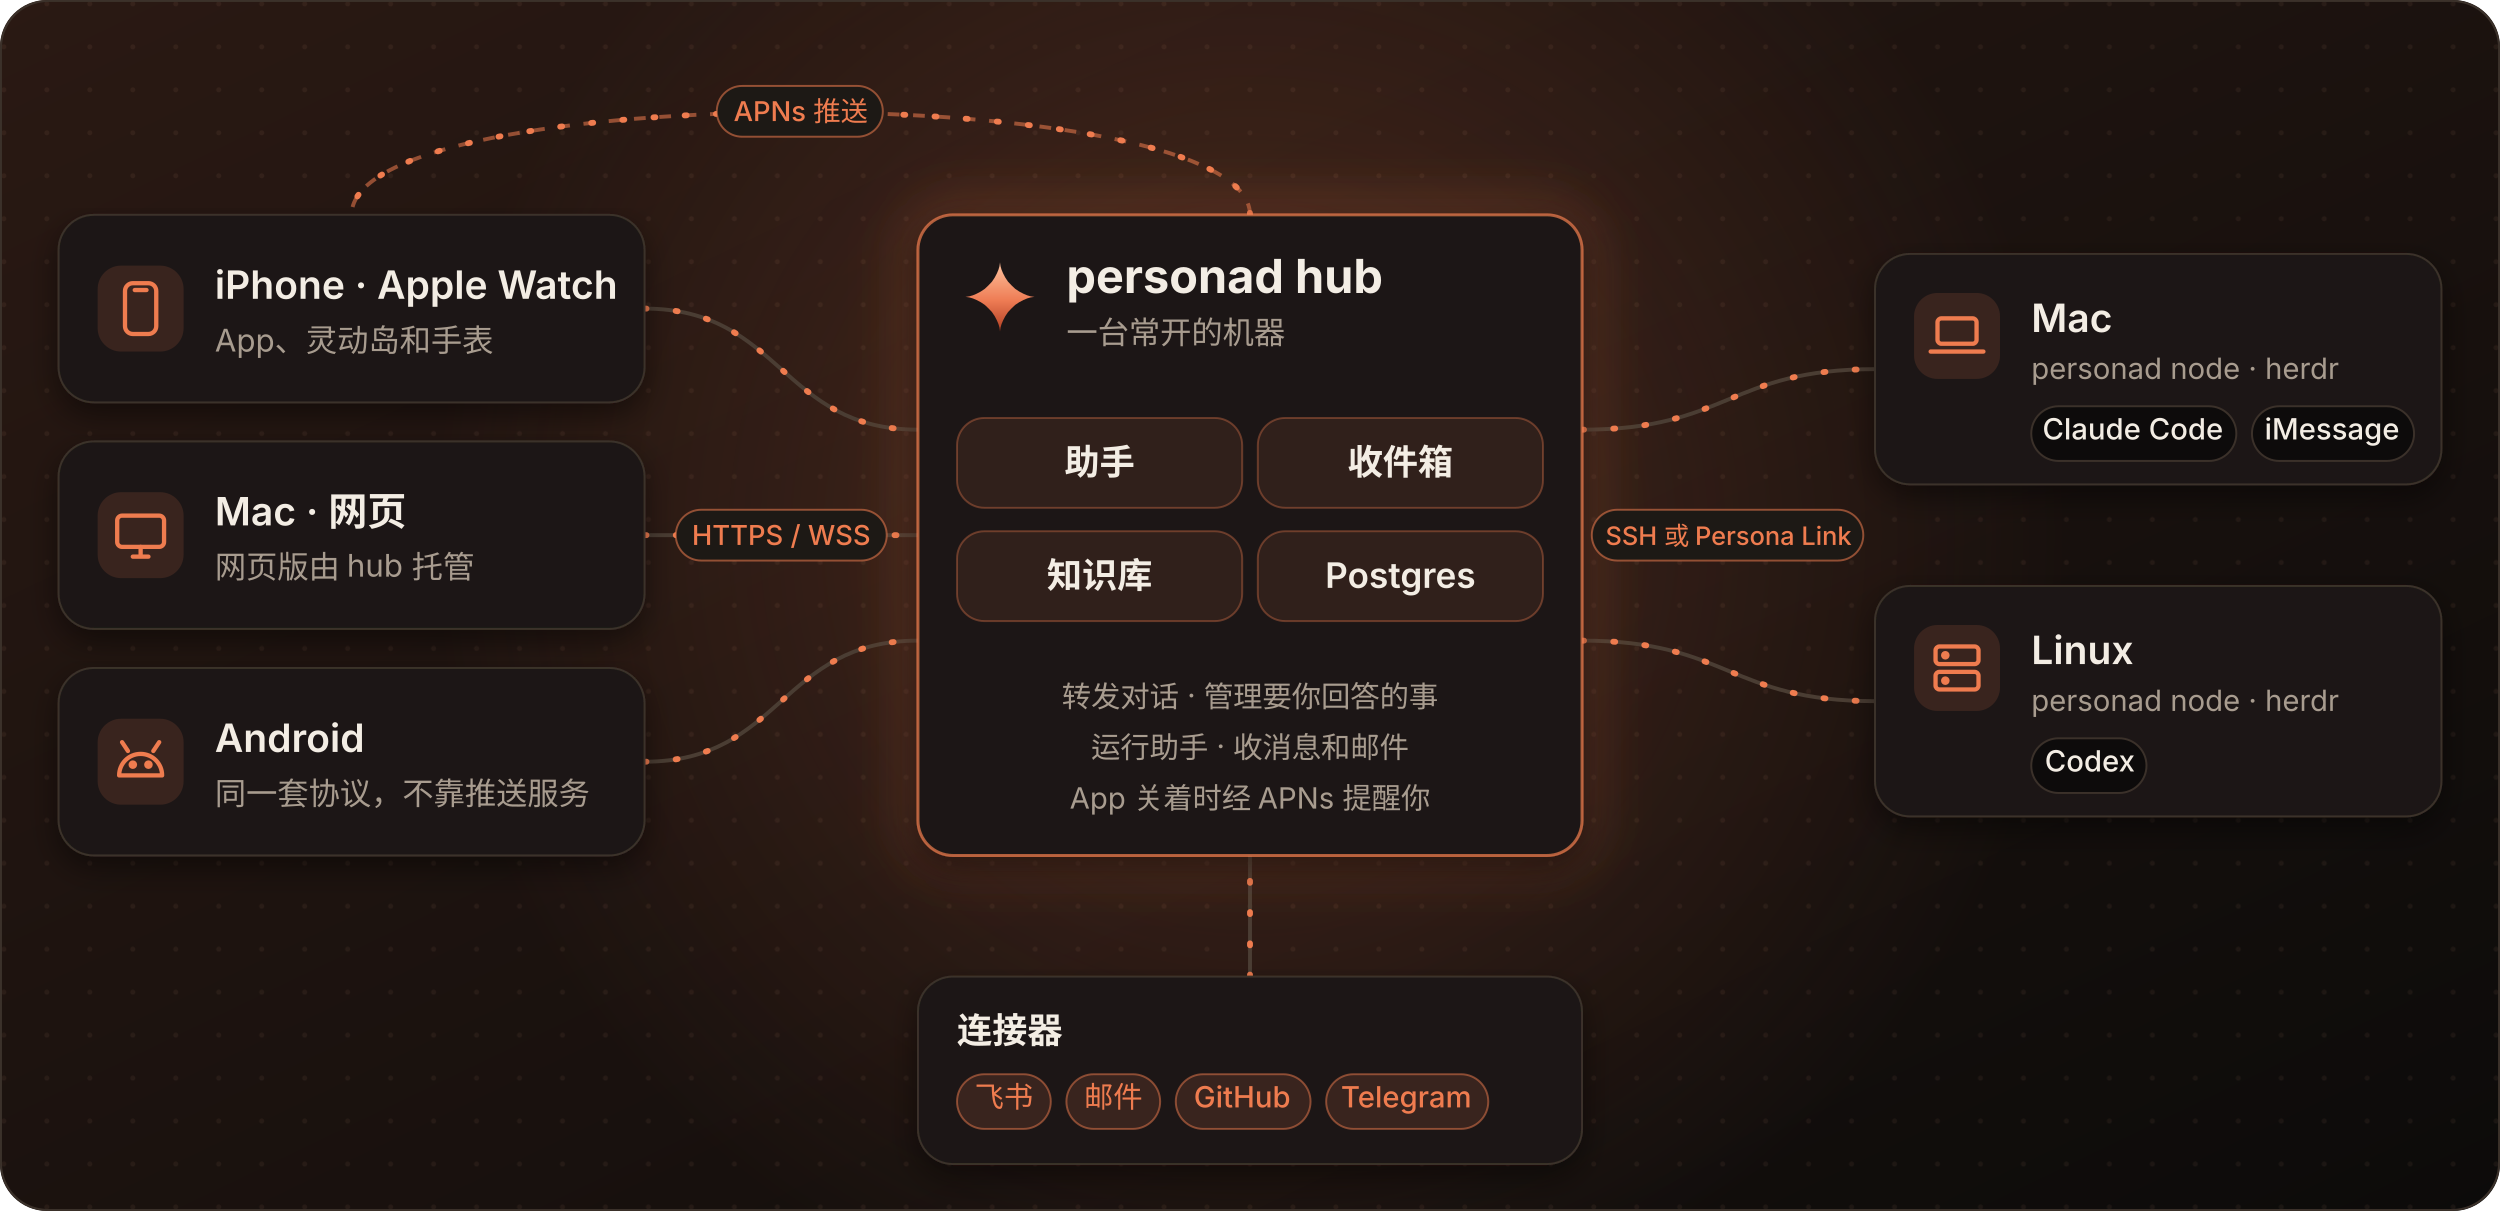
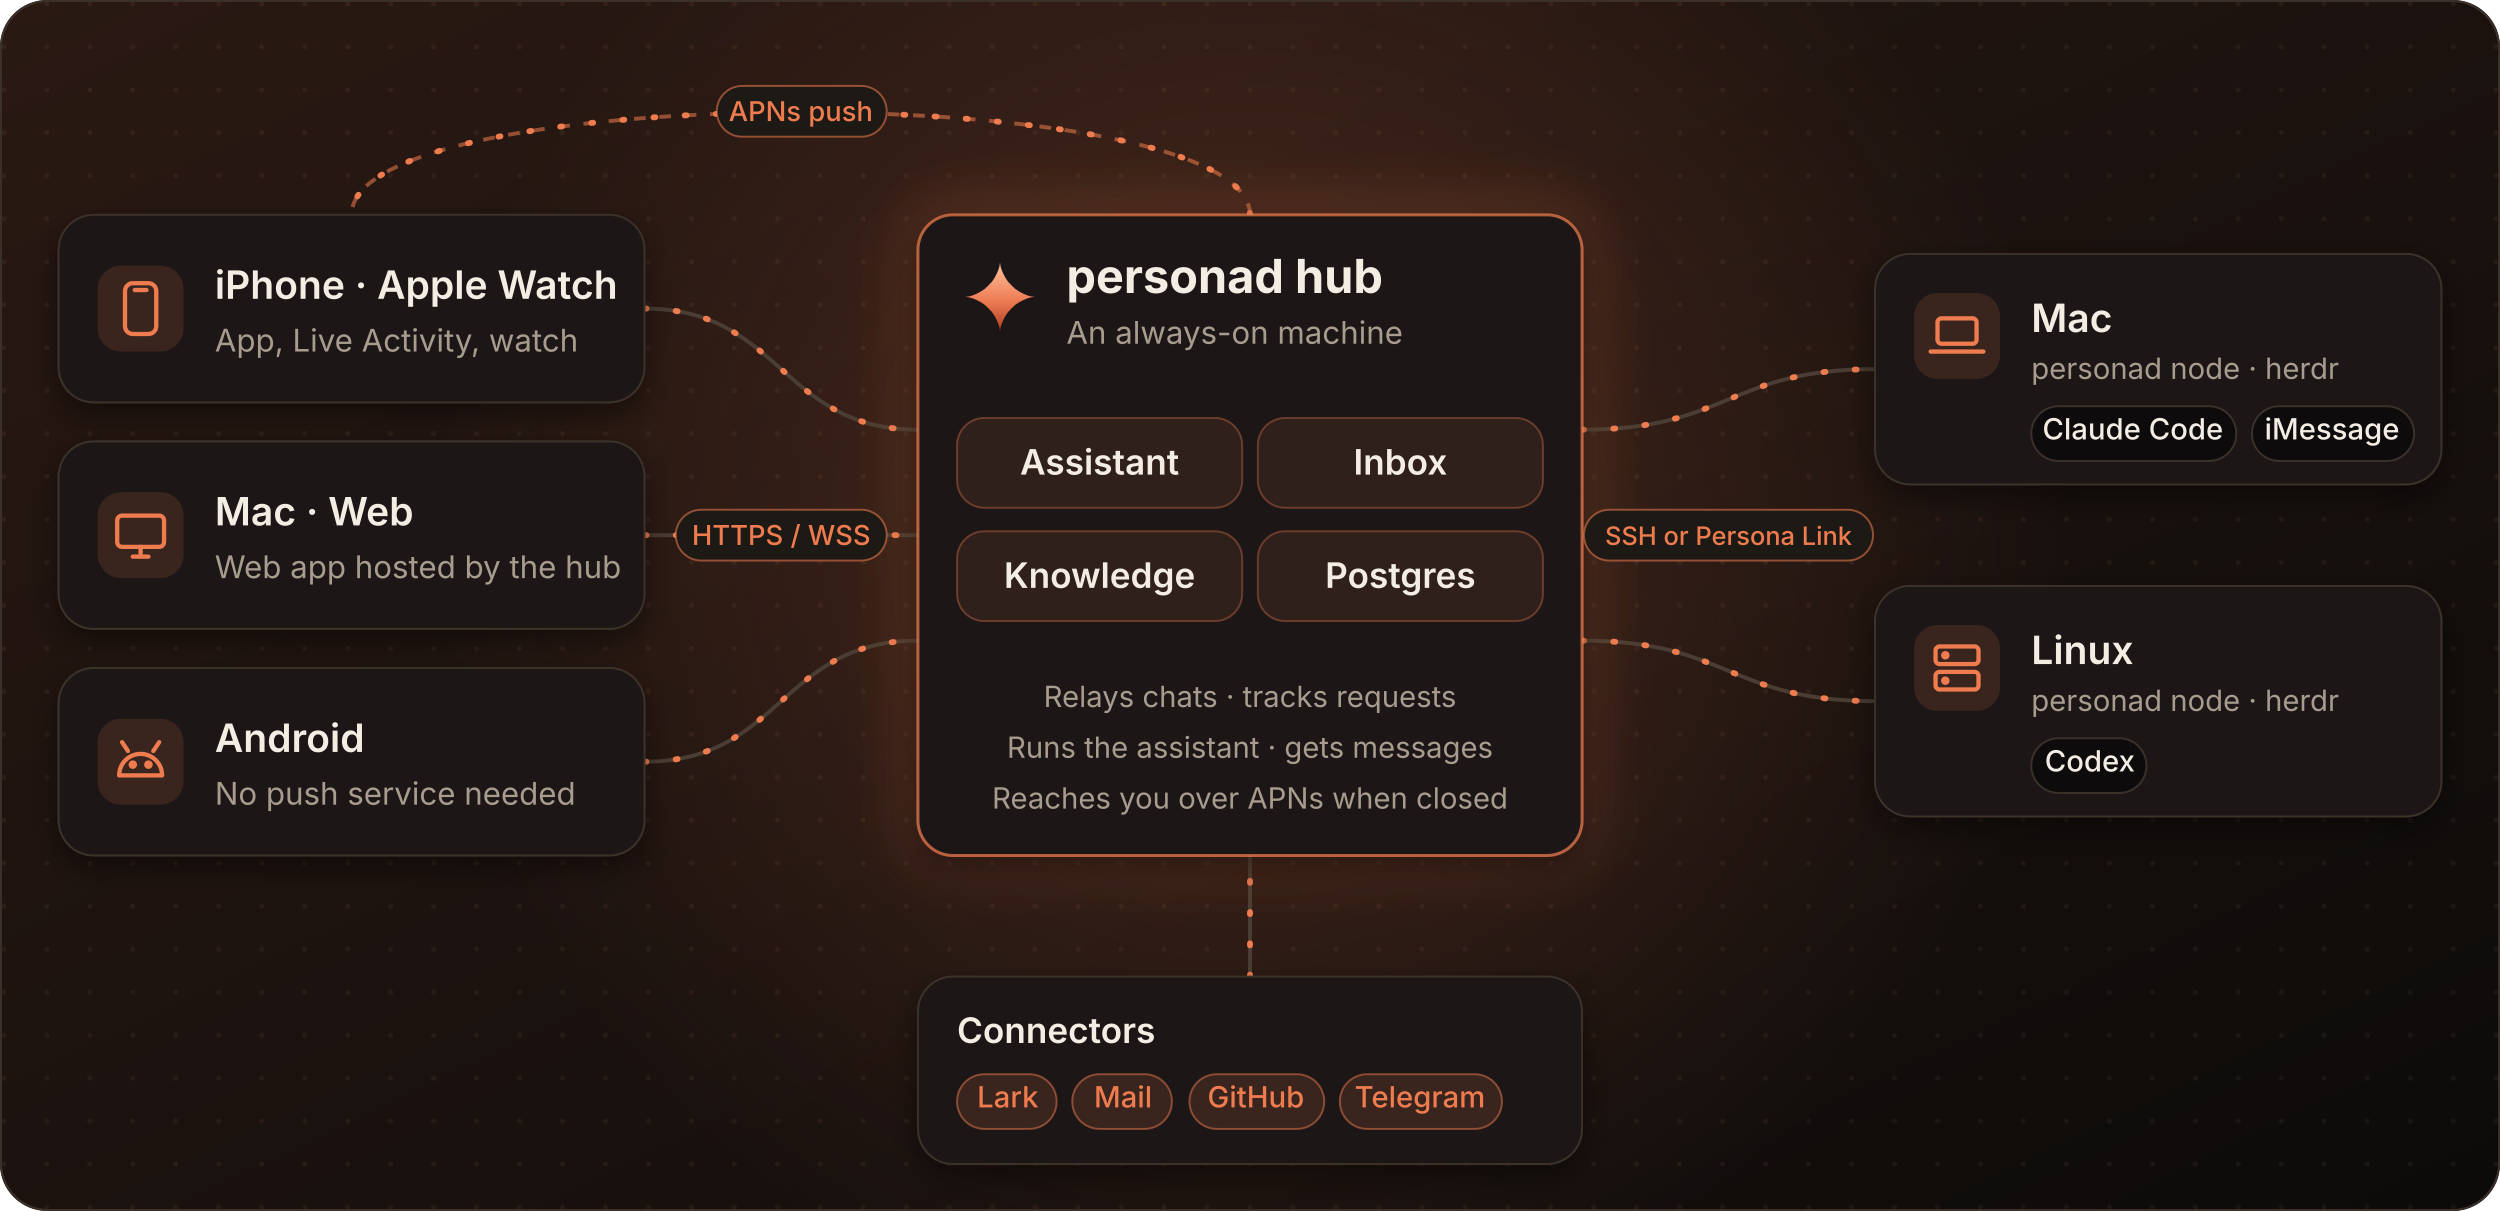
- <svg xmlns="http://www.w3.org/2000/svg" width="1280" height="620" viewBox="0 0 1280 620">
+ <svg xmlns="http://www.w3.org/2000/svg" width="1280" height="620" viewBox="0 0 1280 620" lang="en">
  <style>
  .flow { animation: flow 1.6s linear infinite; }
  .slow { animation-duration: 3.2s; }
  @keyframes flow { to { stroke-dashoffset: -32; } }
  @media (prefers-reduced-motion: reduce) { .flow { animation: none; } }
</style>
  <defs>
    <linearGradient id="bg" x1="0" y1="0" x2="1" y2="1">
      <stop offset="0" stop-color="#2a1913" />
      <stop offset="1" stop-color="#0c0b0a" />
    </linearGradient>
    <radialGradient id="halo" cx="640" cy="274" r="420" gradientUnits="userSpaceOnUse">
      <stop offset="0" stop-color="#ee7c54" stop-opacity="0.21" />
      <stop offset="1" stop-color="#ee7c54" stop-opacity="0" />
    </radialGradient>
    <linearGradient id="spark" x1="0" y1="0" x2="0" y2="1">
      <stop offset="0" stop-color="#ffc4a0" />
      <stop offset=".55" stop-color="#ee7c54" />
      <stop offset="1" stop-color="#b03e22" />
    </linearGradient>
    <pattern id="dots" width="22" height="22" patternUnits="userSpaceOnUse">
      <circle cx="2" cy="2" r="1.3" fill="#ffc4a0" fill-opacity="0.06" />
    </pattern>
    <filter id="shadow" x="-10%" y="-10%" width="120%" height="130%">
      <feDropShadow dx="0" dy="6" stdDeviation="8" flood-color="#000000" flood-opacity="0.45" />
    </filter>
    <filter id="glow" x="-20%" y="-20%" width="140%" height="140%">
      <feGaussianBlur stdDeviation="14" />
    </filter>
    <clipPath id="frame">
      <rect width="1280" height="620" rx="24" />
    </clipPath>
  </defs>
  <g clip-path="url(#frame)">
    <rect width="1280" height="620" fill="url(#bg)" />
    <rect width="1280" height="620" fill="url(#dots)" />
    <rect width="1280" height="620" fill="url(#halo)" />
    <path d="M330 158 C400 158 400 220 470 220" fill="none" stroke="#4a3d33" stroke-width="2" />
    <path class="flow" d="M330 158 C400 158 400 220 470 220" fill="none" stroke="#ef7c4f" stroke-width="3" stroke-linecap="round" stroke-dasharray="1 15" />
    <path d="M330 274 L470 274" fill="none" stroke="#4a3d33" stroke-width="2" />
    <path class="flow" d="M330 274 L470 274" fill="none" stroke="#ef7c4f" stroke-width="3" stroke-linecap="round" stroke-dasharray="1 15" />
    <path d="M330 390 C400 390 400 328 470 328" fill="none" stroke="#4a3d33" stroke-width="2" />
    <path class="flow" d="M330 390 C400 390 400 328 470 328" fill="none" stroke="#ef7c4f" stroke-width="3" stroke-linecap="round" stroke-dasharray="1 15" />
    <path d="M810 220 C885 220 885 189 960 189" fill="none" stroke="#4a3d33" stroke-width="2" />
    <path class="flow" d="M810 220 C885 220 885 189 960 189" fill="none" stroke="#ef7c4f" stroke-width="3" stroke-linecap="round" stroke-dasharray="1 15" />
    <path d="M810 328 C885 328 885 359 960 359" fill="none" stroke="#4a3d33" stroke-width="2" />
    <path class="flow" d="M810 328 C885 328 885 359 960 359" fill="none" stroke="#ef7c4f" stroke-width="3" stroke-linecap="round" stroke-dasharray="1 15" />
    <path d="M640 500 L640 438" fill="none" stroke="#4a3d33" stroke-width="2" />
    <path class="flow" d="M640 500 L640 438" fill="none" stroke="#ef7c4f" stroke-width="3" stroke-linecap="round" stroke-dasharray="1 15" />
    <path d="M640 110 C640 40 180 40 180 110" fill="none" stroke="#ef7c4f" stroke-opacity=".55" stroke-width="2" stroke-dasharray="6 7" />
    <path class="flow slow" d="M640 110 C640 40 180 40 180 110" fill="none" stroke="#ef7c4f" stroke-width="3" stroke-linecap="round" stroke-dasharray="1 15" />
    <rect x="30" y="110" width="300" height="96" rx="18" fill="#1d1915" stroke="#3b312a" stroke-width="1" stroke-opacity="1" filter="url(#shadow)" />
    <rect x="50" y="136" width="44" height="44" rx="12" fill="#ef7c4f" fill-opacity=".14" />
    <g transform="translate(72 158)" fill="none" stroke="#ef7c4f" stroke-width="2.2" stroke-linecap="round" stroke-linejoin="round" color="#ef7c4f">
      <rect x="-8" y="-13" width="16" height="26" rx="4" />
      <path d="M-3 -9.5h6" />
    </g>
    <text x="110" y="153" font-family="-apple-system, BlinkMacSystemFont, 'PingFang SC', 'Hiragino Sans GB', 'Microsoft YaHei', 'Noto Sans SC', sans-serif" font-size="20" font-weight="600" fill="#f3ede4" text-anchor="start">iPhone · Apple Watch</text>
-     <text x="110" y="180" font-family="-apple-system, BlinkMacSystemFont, 'PingFang SC', 'Hiragino Sans GB', 'Microsoft YaHei', 'Noto Sans SC', sans-serif" font-size="16" font-weight="400" fill="#a89c8f" text-anchor="start">App、灵动岛和手表</text>
+     <text x="110" y="180" font-family="-apple-system, BlinkMacSystemFont, 'PingFang SC', 'Hiragino Sans GB', 'Microsoft YaHei', 'Noto Sans SC', sans-serif" font-size="16" font-weight="400" fill="#a89c8f" text-anchor="start">App, Live Activity, watch</text>
    <rect x="30" y="226" width="300" height="96" rx="18" fill="#1d1915" stroke="#3b312a" stroke-width="1" stroke-opacity="1" filter="url(#shadow)" />
    <rect x="50" y="252" width="44" height="44" rx="12" fill="#ef7c4f" fill-opacity=".14" />
    <g transform="translate(72 274)" fill="none" stroke="#ef7c4f" stroke-width="2.2" stroke-linecap="round" stroke-linejoin="round" color="#ef7c4f">
      <rect x="-12" y="-10" width="24" height="16" rx="2.5" />
      <path d="M-4 11h8M0 6v5" />
    </g>
-     <text x="110" y="269" font-family="-apple-system, BlinkMacSystemFont, 'PingFang SC', 'Hiragino Sans GB', 'Microsoft YaHei', 'Noto Sans SC', sans-serif" font-size="20" font-weight="600" fill="#f3ede4" text-anchor="start">Mac · 网页</text>
-     <text x="110" y="296" font-family="-apple-system, BlinkMacSystemFont, 'PingFang SC', 'Hiragino Sans GB', 'Microsoft YaHei', 'Noto Sans SC', sans-serif" font-size="16" font-weight="400" fill="#a89c8f" text-anchor="start">网页版由 hub 托管</text>
+     <text x="110" y="269" font-family="-apple-system, BlinkMacSystemFont, 'PingFang SC', 'Hiragino Sans GB', 'Microsoft YaHei', 'Noto Sans SC', sans-serif" font-size="20" font-weight="600" fill="#f3ede4" text-anchor="start">Mac · Web</text>
+     <text x="110" y="296" font-family="-apple-system, BlinkMacSystemFont, 'PingFang SC', 'Hiragino Sans GB', 'Microsoft YaHei', 'Noto Sans SC', sans-serif" font-size="16" font-weight="400" fill="#a89c8f" text-anchor="start">Web app hosted by the hub</text>
    <rect x="30" y="342" width="300" height="96" rx="18" fill="#1d1915" stroke="#3b312a" stroke-width="1" stroke-opacity="1" filter="url(#shadow)" />
    <rect x="50" y="368" width="44" height="44" rx="12" fill="#ef7c4f" fill-opacity=".14" />
    <g transform="translate(72 390)" fill="none" stroke="#ef7c4f" stroke-width="2.2" stroke-linecap="round" stroke-linejoin="round" color="#ef7c4f">
      <path d="M-11 7a11 11 0 0 1 22 0z" />
      <path d="M-6.5 -5.5l-3 -4.5M6.5 -5.5l3 -4.5" />
      <circle cx="-4" cy="1.5" r="1.1" fill="currentColor" />
      <circle cx="4" cy="1.5" r="1.1" fill="currentColor" />
    </g>
    <text x="110" y="385" font-family="-apple-system, BlinkMacSystemFont, 'PingFang SC', 'Hiragino Sans GB', 'Microsoft YaHei', 'Noto Sans SC', sans-serif" font-size="20" font-weight="600" fill="#f3ede4" text-anchor="start">Android</text>
-     <text x="110" y="412" font-family="-apple-system, BlinkMacSystemFont, 'PingFang SC', 'Hiragino Sans GB', 'Microsoft YaHei', 'Noto Sans SC', sans-serif" font-size="16" font-weight="400" fill="#a89c8f" text-anchor="start">同一套协议，不靠推送服务</text>
+     <text x="110" y="412" font-family="-apple-system, BlinkMacSystemFont, 'PingFang SC', 'Hiragino Sans GB', 'Microsoft YaHei', 'Noto Sans SC', sans-serif" font-size="16" font-weight="400" fill="#a89c8f" text-anchor="start">No push service needed</text>
    <rect x="462" y="102" width="356" height="344" rx="24" fill="#ef7c4f" fill-opacity=".18" filter="url(#glow)" />
    <rect x="470" y="110" width="340" height="328" rx="18" fill="#1d1915" stroke="#ef7c4f" stroke-width="1.5" stroke-opacity="0.7" filter="url(#shadow)" />
    <path d="M530.0 152.0 L529.7 152.0 L528.9 152.1 L527.6 152.3 L525.9 152.8 L524.0 153.6 L521.9 154.7 L519.8 156.1 L517.9 157.9 L516.1 159.8 L514.7 161.9 L513.6 164.0 L512.8 165.9 L512.3 167.6 L512.1 168.9 L512.0 169.7 L512.0 170.0 L512.0 169.7 L511.9 168.9 L511.7 167.6 L511.2 165.9 L510.4 164.0 L509.3 161.9 L507.9 159.8 L506.1 157.9 L504.2 156.1 L502.1 154.7 L500.0 153.6 L498.1 152.8 L496.4 152.3 L495.1 152.1 L494.3 152.0 L494.0 152.0 L494.3 152.0 L495.1 151.9 L496.4 151.7 L498.1 151.2 L500.0 150.4 L502.1 149.3 L504.2 147.9 L506.1 146.1 L507.9 144.2 L509.3 142.1 L510.4 140.0 L511.2 138.1 L511.7 136.4 L511.9 135.1 L512.0 134.3 L512.0 134.0 L512.0 134.3 L512.1 135.1 L512.3 136.4 L512.8 138.1 L513.6 140.0 L514.7 142.1 L516.1 144.2 L517.9 146.1 L519.8 147.9 L521.9 149.3 L524.0 150.4 L525.9 151.2 L527.6 151.7 L528.9 151.9 L529.7 152.0 Z" fill="url(#spark)" />
    <text x="546" y="150" font-family="-apple-system, BlinkMacSystemFont, 'PingFang SC', 'Hiragino Sans GB', 'Microsoft YaHei', 'Noto Sans SC', sans-serif" font-size="24" font-weight="700" fill="#f3ede4" text-anchor="start">personad hub</text>
-     <text x="546" y="176" font-family="-apple-system, BlinkMacSystemFont, 'PingFang SC', 'Hiragino Sans GB', 'Microsoft YaHei', 'Noto Sans SC', sans-serif" font-size="16" font-weight="400" fill="#a89c8f" text-anchor="start">一台常开的机器</text>
+     <text x="546" y="176" font-family="-apple-system, BlinkMacSystemFont, 'PingFang SC', 'Hiragino Sans GB', 'Microsoft YaHei', 'Noto Sans SC', sans-serif" font-size="16" font-weight="400" fill="#a89c8f" text-anchor="start">An always-on machine</text>
    <rect x="490" y="214" width="146" height="46" rx="14" fill="#ef7c4f" fill-opacity=".10" stroke="#ef7c4f" stroke-opacity=".35" />
-     <text x="563" y="243" font-family="-apple-system, BlinkMacSystemFont, 'PingFang SC', 'Hiragino Sans GB', 'Microsoft YaHei', 'Noto Sans SC', sans-serif" font-size="18" font-weight="600" fill="#f3ede4" text-anchor="middle">助手</text>
+     <text x="563" y="243" font-family="-apple-system, BlinkMacSystemFont, 'PingFang SC', 'Hiragino Sans GB', 'Microsoft YaHei', 'Noto Sans SC', sans-serif" font-size="18" font-weight="600" fill="#f3ede4" text-anchor="middle">Assistant</text>
    <rect x="644" y="214" width="146" height="46" rx="14" fill="#ef7c4f" fill-opacity=".10" stroke="#ef7c4f" stroke-opacity=".35" />
-     <text x="717" y="243" font-family="-apple-system, BlinkMacSystemFont, 'PingFang SC', 'Hiragino Sans GB', 'Microsoft YaHei', 'Noto Sans SC', sans-serif" font-size="18" font-weight="600" fill="#f3ede4" text-anchor="middle">收件箱</text>
+     <text x="717" y="243" font-family="-apple-system, BlinkMacSystemFont, 'PingFang SC', 'Hiragino Sans GB', 'Microsoft YaHei', 'Noto Sans SC', sans-serif" font-size="18" font-weight="600" fill="#f3ede4" text-anchor="middle">Inbox</text>
    <rect x="490" y="272" width="146" height="46" rx="14" fill="#ef7c4f" fill-opacity=".10" stroke="#ef7c4f" stroke-opacity=".35" />
-     <text x="563" y="301" font-family="-apple-system, BlinkMacSystemFont, 'PingFang SC', 'Hiragino Sans GB', 'Microsoft YaHei', 'Noto Sans SC', sans-serif" font-size="18" font-weight="600" fill="#f3ede4" text-anchor="middle">知识库</text>
+     <text x="563" y="301" font-family="-apple-system, BlinkMacSystemFont, 'PingFang SC', 'Hiragino Sans GB', 'Microsoft YaHei', 'Noto Sans SC', sans-serif" font-size="18" font-weight="600" fill="#f3ede4" text-anchor="middle">Knowledge</text>
    <rect x="644" y="272" width="146" height="46" rx="14" fill="#ef7c4f" fill-opacity=".10" stroke="#ef7c4f" stroke-opacity=".35" />
    <text x="717" y="301" font-family="-apple-system, BlinkMacSystemFont, 'PingFang SC', 'Hiragino Sans GB', 'Microsoft YaHei', 'Noto Sans SC', sans-serif" font-size="18" font-weight="600" fill="#f3ede4" text-anchor="middle">Postgres</text>
-     <text x="640" y="362" font-family="-apple-system, BlinkMacSystemFont, 'PingFang SC', 'Hiragino Sans GB', 'Microsoft YaHei', 'Noto Sans SC', sans-serif" font-size="15" font-weight="400" fill="#a89c8f" text-anchor="middle">转发对话 · 管理要你回答的事</text>
-     <text x="640" y="388" font-family="-apple-system, BlinkMacSystemFont, 'PingFang SC', 'Hiragino Sans GB', 'Microsoft YaHei', 'Noto Sans SC', sans-serif" font-size="15" font-weight="400" fill="#a89c8f" text-anchor="middle">运行助手 · 收消息和邮件</text>
-     <text x="640" y="414" font-family="-apple-system, BlinkMacSystemFont, 'PingFang SC', 'Hiragino Sans GB', 'Microsoft YaHei', 'Noto Sans SC', sans-serif" font-size="15" font-weight="400" fill="#a89c8f" text-anchor="middle">App 关着时经 APNs 提醒你</text>
+     <text x="640" y="362" font-family="-apple-system, BlinkMacSystemFont, 'PingFang SC', 'Hiragino Sans GB', 'Microsoft YaHei', 'Noto Sans SC', sans-serif" font-size="15" font-weight="400" fill="#a89c8f" text-anchor="middle">Relays chats · tracks requests</text>
+     <text x="640" y="388" font-family="-apple-system, BlinkMacSystemFont, 'PingFang SC', 'Hiragino Sans GB', 'Microsoft YaHei', 'Noto Sans SC', sans-serif" font-size="15" font-weight="400" fill="#a89c8f" text-anchor="middle">Runs the assistant · gets messages</text>
+     <text x="640" y="414" font-family="-apple-system, BlinkMacSystemFont, 'PingFang SC', 'Hiragino Sans GB', 'Microsoft YaHei', 'Noto Sans SC', sans-serif" font-size="15" font-weight="400" fill="#a89c8f" text-anchor="middle">Reaches you over APNs when closed</text>
    <rect x="960" y="130" width="290" height="118" rx="18" fill="#1d1915" stroke="#3b312a" stroke-width="1" stroke-opacity="1" filter="url(#shadow)" />
    <rect x="980" y="150" width="44" height="44" rx="12" fill="#ef7c4f" fill-opacity=".14" />
    <g transform="translate(1002 172)" fill="none" stroke="#ef7c4f" stroke-width="2.2" stroke-linecap="round" stroke-linejoin="round" color="#ef7c4f">
      <rect x="-10" y="-9" width="20" height="13" rx="2" />
      <path d="M-13.5 8h27" />
    </g>
    <text x="1040" y="170" font-family="-apple-system, BlinkMacSystemFont, 'PingFang SC', 'Hiragino Sans GB', 'Microsoft YaHei', 'Noto Sans SC', sans-serif" font-size="20" font-weight="600" fill="#f3ede4" text-anchor="start">Mac</text>
    <text x="1040" y="194" font-family="-apple-system, BlinkMacSystemFont, 'PingFang SC', 'Hiragino Sans GB', 'Microsoft YaHei', 'Noto Sans SC', sans-serif" font-size="15" font-weight="400" fill="#a89c8f" text-anchor="start">personad node · herdr</text>
    <rect x="1040" y="208" width="105" height="28" rx="14.0" fill="#0c0b0a" fill-opacity=".9" stroke="#3b312a" stroke-opacity="1" />
    <text x="1092" y="225" font-family="-apple-system, BlinkMacSystemFont, 'PingFang SC', 'Hiragino Sans GB', 'Microsoft YaHei', 'Noto Sans SC', sans-serif" font-size="15" font-weight="500" fill="#f3ede4" text-anchor="middle">Claude Code</text>
    <rect x="1153" y="208" width="83" height="28" rx="14.0" fill="#0c0b0a" fill-opacity=".9" stroke="#3b312a" stroke-opacity="1" />
    <text x="1194" y="225" font-family="-apple-system, BlinkMacSystemFont, 'PingFang SC', 'Hiragino Sans GB', 'Microsoft YaHei', 'Noto Sans SC', sans-serif" font-size="15" font-weight="500" fill="#f3ede4" text-anchor="middle">iMessage</text>
    <rect x="960" y="300" width="290" height="118" rx="18" fill="#1d1915" stroke="#3b312a" stroke-width="1" stroke-opacity="1" filter="url(#shadow)" />
    <rect x="980" y="320" width="44" height="44" rx="12" fill="#ef7c4f" fill-opacity=".14" />
    <g transform="translate(1002 342)" fill="none" stroke="#ef7c4f" stroke-width="2.2" stroke-linecap="round" stroke-linejoin="round" color="#ef7c4f">
      <rect x="-11" y="-11" width="22" height="9" rx="2" />
      <rect x="-11" y="2" width="22" height="9" rx="2" />
      <circle cx="-6" cy="-6.5" r="1.1" fill="currentColor" />
      <circle cx="-6" cy="6.5" r="1.1" fill="currentColor" />
    </g>
    <text x="1040" y="340" font-family="-apple-system, BlinkMacSystemFont, 'PingFang SC', 'Hiragino Sans GB', 'Microsoft YaHei', 'Noto Sans SC', sans-serif" font-size="20" font-weight="600" fill="#f3ede4" text-anchor="start">Linux</text>
    <text x="1040" y="364" font-family="-apple-system, BlinkMacSystemFont, 'PingFang SC', 'Hiragino Sans GB', 'Microsoft YaHei', 'Noto Sans SC', sans-serif" font-size="15" font-weight="400" fill="#a89c8f" text-anchor="start">personad node · herdr</text>
    <rect x="1040" y="378" width="59" height="28" rx="14.0" fill="#0c0b0a" fill-opacity=".9" stroke="#3b312a" stroke-opacity="1" />
    <text x="1070" y="395" font-family="-apple-system, BlinkMacSystemFont, 'PingFang SC', 'Hiragino Sans GB', 'Microsoft YaHei', 'Noto Sans SC', sans-serif" font-size="15" font-weight="500" fill="#f3ede4" text-anchor="middle">Codex</text>
    <rect x="470" y="500" width="340" height="96" rx="18" fill="#1d1915" stroke="#3b312a" stroke-width="1" stroke-opacity="1" filter="url(#shadow)" />
-     <text x="490" y="534" font-family="-apple-system, BlinkMacSystemFont, 'PingFang SC', 'Hiragino Sans GB', 'Microsoft YaHei', 'Noto Sans SC', sans-serif" font-size="18" font-weight="600" fill="#f3ede4" text-anchor="start">连接器</text>
-     <rect x="490" y="550" width="48" height="28" rx="14.0" fill="#ef7c4f" fill-opacity=".14" stroke="#ef7c4f" stroke-opacity=".5" />
-     <text x="514" y="567" font-family="-apple-system, BlinkMacSystemFont, 'PingFang SC', 'Hiragino Sans GB', 'Microsoft YaHei', 'Noto Sans SC', sans-serif" font-size="15" font-weight="500" fill="#ef7c4f" text-anchor="middle">飞书</text>
-     <rect x="546" y="550" width="48" height="28" rx="14.0" fill="#ef7c4f" fill-opacity=".14" stroke="#ef7c4f" stroke-opacity=".5" />
-     <text x="570" y="567" font-family="-apple-system, BlinkMacSystemFont, 'PingFang SC', 'Hiragino Sans GB', 'Microsoft YaHei', 'Noto Sans SC', sans-serif" font-size="15" font-weight="500" fill="#ef7c4f" text-anchor="middle">邮件</text>
-     <rect x="602" y="550" width="69" height="28" rx="14.0" fill="#ef7c4f" fill-opacity=".14" stroke="#ef7c4f" stroke-opacity=".5" />
-     <text x="636" y="567" font-family="-apple-system, BlinkMacSystemFont, 'PingFang SC', 'Hiragino Sans GB', 'Microsoft YaHei', 'Noto Sans SC', sans-serif" font-size="15" font-weight="500" fill="#ef7c4f" text-anchor="middle">GitHub</text>
-     <rect x="679" y="550" width="83" height="28" rx="14.0" fill="#ef7c4f" fill-opacity=".14" stroke="#ef7c4f" stroke-opacity=".5" />
-     <text x="720" y="567" font-family="-apple-system, BlinkMacSystemFont, 'PingFang SC', 'Hiragino Sans GB', 'Microsoft YaHei', 'Noto Sans SC', sans-serif" font-size="15" font-weight="500" fill="#ef7c4f" text-anchor="middle">Telegram</text>
+     <text x="490" y="534" font-family="-apple-system, BlinkMacSystemFont, 'PingFang SC', 'Hiragino Sans GB', 'Microsoft YaHei', 'Noto Sans SC', sans-serif" font-size="18" font-weight="600" fill="#f3ede4" text-anchor="start">Connectors</text>
+     <rect x="490" y="550" width="51" height="28" rx="14.0" fill="#ef7c4f" fill-opacity=".14" stroke="#ef7c4f" stroke-opacity=".5" />
+     <text x="516" y="567" font-family="-apple-system, BlinkMacSystemFont, 'PingFang SC', 'Hiragino Sans GB', 'Microsoft YaHei', 'Noto Sans SC', sans-serif" font-size="15" font-weight="500" fill="#ef7c4f" text-anchor="middle">Lark</text>
+     <rect x="549" y="550" width="51" height="28" rx="14.0" fill="#ef7c4f" fill-opacity=".14" stroke="#ef7c4f" stroke-opacity=".5" />
+     <text x="575" y="567" font-family="-apple-system, BlinkMacSystemFont, 'PingFang SC', 'Hiragino Sans GB', 'Microsoft YaHei', 'Noto Sans SC', sans-serif" font-size="15" font-weight="500" fill="#ef7c4f" text-anchor="middle">Mail</text>
+     <rect x="609" y="550" width="69" height="28" rx="14.0" fill="#ef7c4f" fill-opacity=".14" stroke="#ef7c4f" stroke-opacity=".5" />
+     <text x="643" y="567" font-family="-apple-system, BlinkMacSystemFont, 'PingFang SC', 'Hiragino Sans GB', 'Microsoft YaHei', 'Noto Sans SC', sans-serif" font-size="15" font-weight="500" fill="#ef7c4f" text-anchor="middle">GitHub</text>
+     <rect x="686" y="550" width="83" height="28" rx="14.0" fill="#ef7c4f" fill-opacity=".14" stroke="#ef7c4f" stroke-opacity=".5" />
+     <text x="727" y="567" font-family="-apple-system, BlinkMacSystemFont, 'PingFang SC', 'Hiragino Sans GB', 'Microsoft YaHei', 'Noto Sans SC', sans-serif" font-size="15" font-weight="500" fill="#ef7c4f" text-anchor="middle">Telegram</text>
    <rect x="346" y="261" width="108" height="26" rx="13" fill="#1d1915" stroke="#ef7c4f" stroke-opacity=".55" />
    <text x="400" y="279" font-family="-apple-system, BlinkMacSystemFont, 'PingFang SC', 'Hiragino Sans GB', 'Microsoft YaHei', 'Noto Sans SC', sans-serif" font-size="14" font-weight="500" fill="#ef7c4f" text-anchor="middle">HTTPS / WSS</text>
-     <rect x="815" y="261" width="139" height="26" rx="13" fill="#1d1915" stroke="#ef7c4f" stroke-opacity=".55" />
-     <text x="885" y="279" font-family="-apple-system, BlinkMacSystemFont, 'PingFang SC', 'Hiragino Sans GB', 'Microsoft YaHei', 'Noto Sans SC', sans-serif" font-size="13" font-weight="500" fill="#ef7c4f" text-anchor="middle">SSH 或 Persona Link</text>
-     <rect x="367" y="44" width="85" height="26" rx="13" fill="#1d1915" stroke="#ef7c4f" stroke-opacity=".55" />
-     <text x="410" y="62" font-family="-apple-system, BlinkMacSystemFont, 'PingFang SC', 'Hiragino Sans GB', 'Microsoft YaHei', 'Noto Sans SC', sans-serif" font-size="14" font-weight="500" fill="#ef7c4f" text-anchor="middle">APNs 推送</text>
+     <rect x="811" y="261" width="148" height="26" rx="13" fill="#1d1915" stroke="#ef7c4f" stroke-opacity=".55" />
+     <text x="885" y="279" font-family="-apple-system, BlinkMacSystemFont, 'PingFang SC', 'Hiragino Sans GB', 'Microsoft YaHei', 'Noto Sans SC', sans-serif" font-size="13" font-weight="500" fill="#ef7c4f" text-anchor="middle">SSH or Persona Link</text>
+     <rect x="367" y="44" width="87" height="26" rx="13" fill="#1d1915" stroke="#ef7c4f" stroke-opacity=".55" />
+     <text x="410" y="62" font-family="-apple-system, BlinkMacSystemFont, 'PingFang SC', 'Hiragino Sans GB', 'Microsoft YaHei', 'Noto Sans SC', sans-serif" font-size="14" font-weight="500" fill="#ef7c4f" text-anchor="middle">APNs push</text>
    <rect x=".5" y=".5" width="1279" height="619" rx="24" fill="none" stroke="#3b312a" />
  </g>
</svg>
